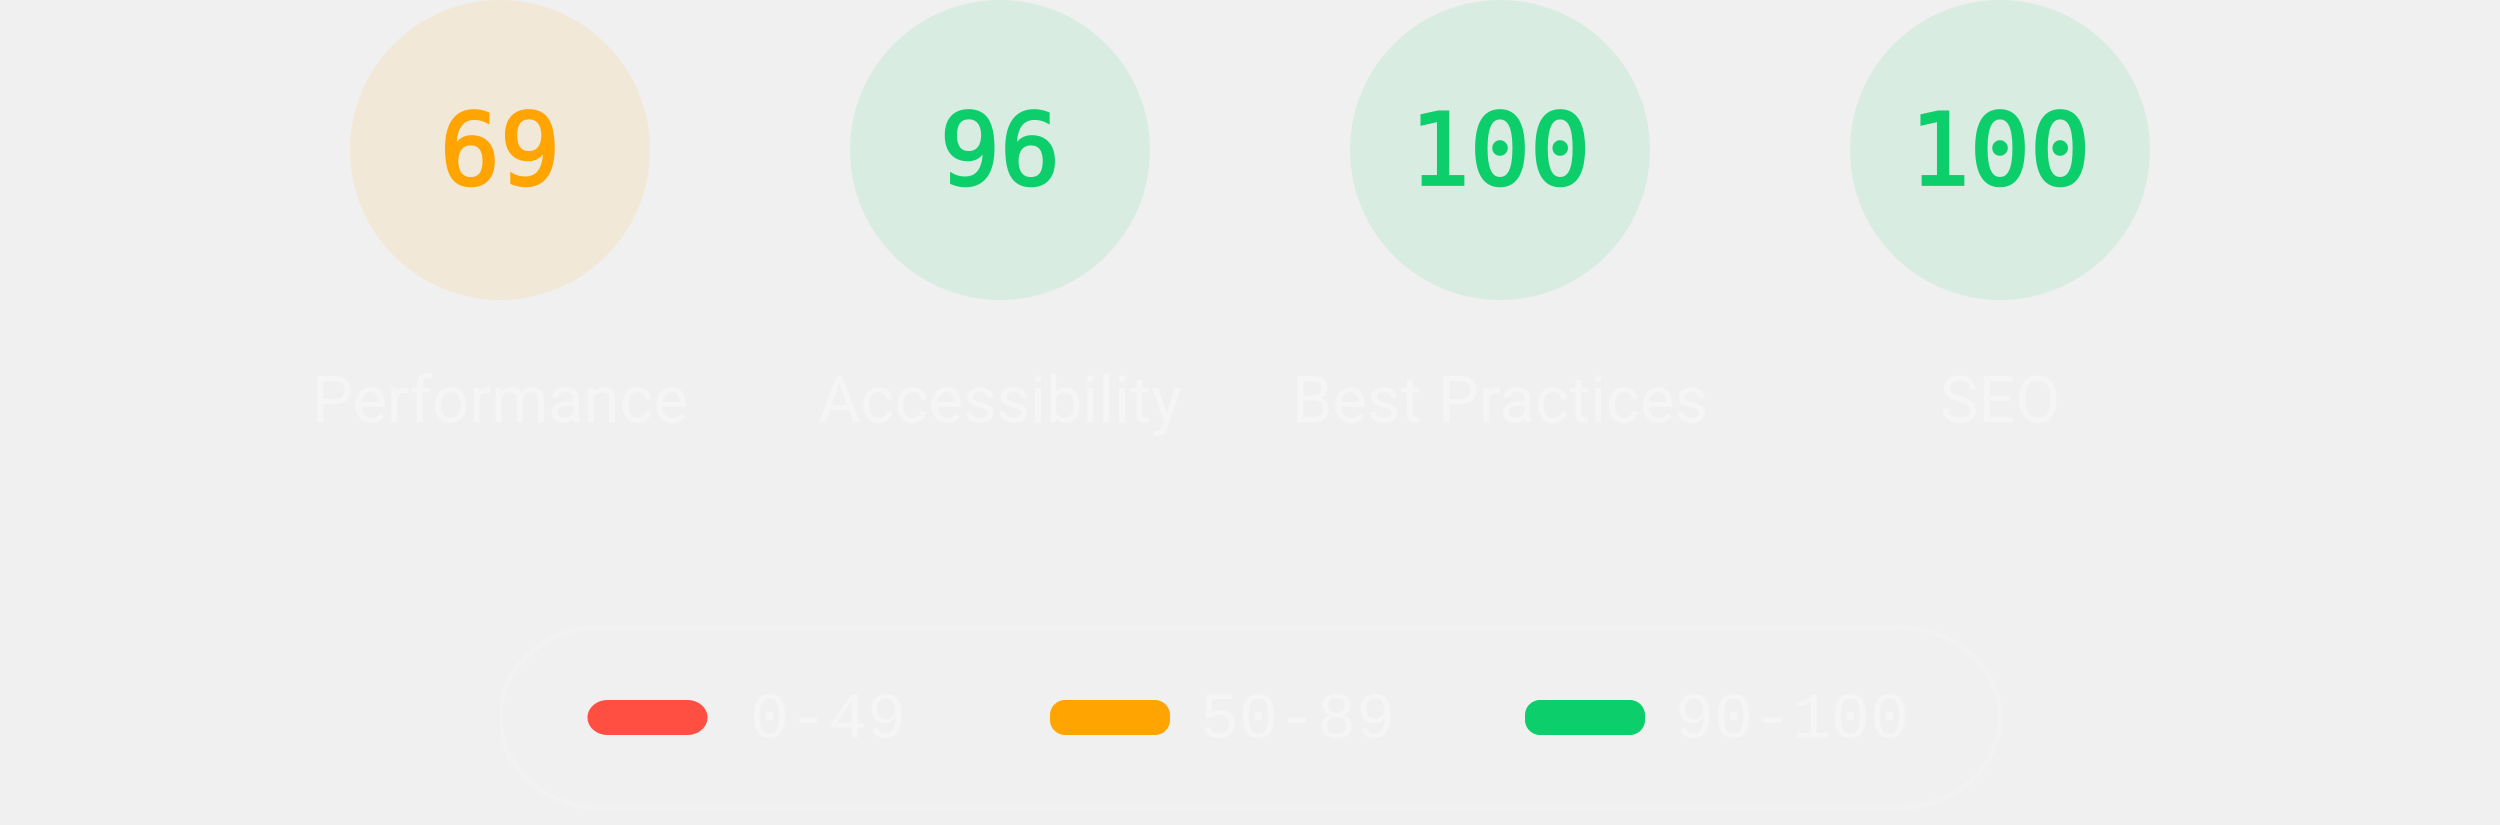
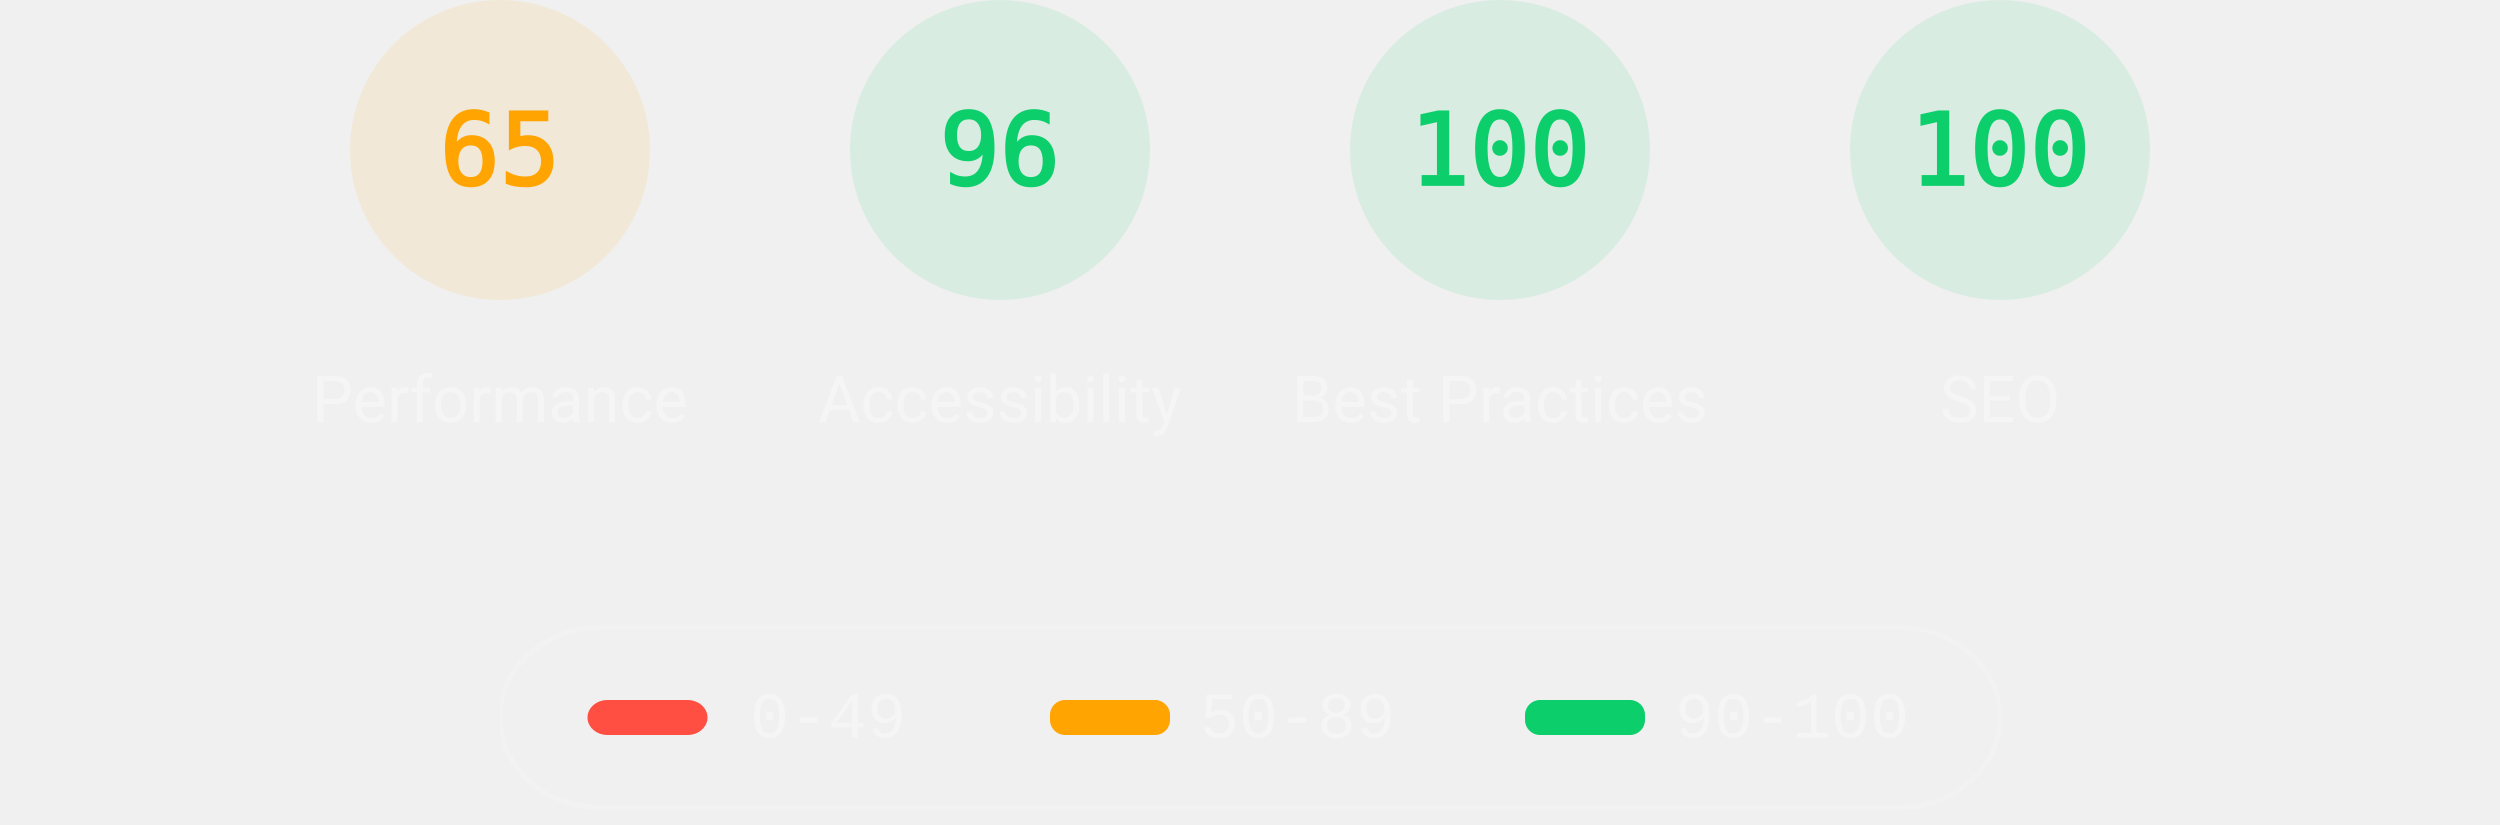
<svg xmlns="http://www.w3.org/2000/svg" class="theme--dark" fill="none" width="1000" height="330">
  <style>
			.gauge-base {
				opacity: 0.1
			}

			.gauge-arc {
				fill: none;
				animation-delay: 250ms;
				stroke-linecap: round;
				transform: rotate(-90deg);
				transform-origin: 100px 60px;
				animation: load-gauge 1s ease forwards
			}

			.guage-text {
				font-size: 40px;
				font-family: monospace;
				text-align: center
			}

			.guage-red {
				color: #ff4e42;
				fill: #ff4e42;
				stroke: #ff4e42
			}
			.guage-orange {
				color: #ffa400;
				fill: #ffa400;
				stroke: #ffa400
			}
			.guage-green {
				color: #0cce6b;
				fill: #0cce6b;
				stroke: #0cce6b
			}
			.theme--agnostic .guage-undefined {
				color: #5c5c5c;
				fill: #5c5c5c;
				stroke: #5c5c5c
			}
			.theme--light .guage-undefined {
				color: #1e1e1e;
				fill: #1e1e1e;
				stroke: #1e1e1e
			}
			.theme--dark .guage-undefined {
				color: #f5f5f5;
				fill: #f5f5f5;
				stroke: #f5f5f5
			}

			.guage-title {
				stroke: none;
				font-size: 26px;
				line-height: 26px;
				font-family: Roboto, Halvetica, Arial, sans-serif
			}
			.metric.guage-title {
				font-family: 'Courier New', Courier, monospace
			}
			.theme--agnostic .guage-title {
				color: #737373;
				fill: #737373
			}
			.theme--light .guage-title {
				color: #212121;
				fill: #212121
			}
			.theme--dark .guage-title {
				color: #f5f5f5;
				fill: #f5f5f5
			}

			@keyframes load-gauge {
				from {
					stroke-dasharray: 0 352.858
				}
			}
			.lh-gauge--pwa__disc {
				fill: #e0e0e0
			}
			.lh-gauge--pwa__logo {
				position: relative;
				fill: #b0b0b0
			}
			.lh-gauge--pwa__invisible {
				display: none
			}
			.lh-gauge--pwa__visible {
				display: inline
			}
			.guage-invisible {
				display: none
			}
			.lh-gauge--pwa__logo--primary-color {
				fill: #304ffe
			}
			.theme--agnostic .lh-gauge--pwa__logo--secondary-color {
				fill: #787878
			}
			.theme--light .lh-gauge--pwa__logo--secondary-color {
				fill: #3d3d3d
			}
			.theme--dark .lh-gauge--pwa__logo--secondary-color {
				fill: #d8b6b6
			}
			.theme--light #svg_2 {
				stroke: #00000022
			}
			.theme--agnostic #svg_2 {
				stroke: #616161
			}
			.theme--light #svg_2 {
				stroke: #00000022
			}
			.theme--dark #svg_2 {
				stroke: #f5f5f566
			}
		</style>
  <svg class="guage-div guage-perf guage-orange" viewBox="0 0 200 200" width="200" height="200" x="100" y="0">
    <circle class="gauge-base" r="56" cx="100" cy="60" stroke-width="8" />
-     <circle class="gauge-arc guage-arc-1" r="56" cx="100" cy="60" stroke-width="8" style="stroke-dasharray: 242.782, 351.858;" />
-     <text class="guage-text" x="100px" y="60px" alignment-baseline="central" dominant-baseline="central" text-anchor="middle">69</text>
+     <circle class="gauge-arc guage-arc-1" r="56" cx="100" cy="60" stroke-width="8" style="stroke-dasharray: 228.708, 351.858;" />
+     <text class="guage-text" x="100px" y="60px" alignment-baseline="central" dominant-baseline="central" text-anchor="middle">65</text>
    <text class="guage-title" x="100px" y="160px" alignment-baseline="central" dominant-baseline="central" text-anchor="middle">Performance</text>
  </svg>
  <svg class="guage-div guage-acc guage-green" viewBox="0 0 200 200" width="200" height="200" x="300" y="0">
    <circle class="gauge-base" r="56" cx="100" cy="60" stroke-width="8" />
    <circle class="gauge-arc guage-arc-2" r="56" cx="100" cy="60" stroke-width="8" style="stroke-dasharray: 337.784, 351.858;" />
    <text class="guage-text" x="100px" y="60px" alignment-baseline="central" dominant-baseline="central" text-anchor="middle">96</text>
    <text class="guage-title" x="100px" y="160px" alignment-baseline="central" dominant-baseline="central" text-anchor="middle">Accessibility</text>
  </svg>
  <svg class="guage-div guage-best guage-green" viewBox="0 0 200 200" width="200" height="200" x="500" y="0">
    <circle class="gauge-base" r="56" cx="100" cy="60" stroke-width="8" />
    <circle class="gauge-arc guage-arc-3" r="56" cx="100" cy="60" stroke-width="8" style="stroke-dasharray: 351.858, 351.858;" />
    <text class="guage-text" x="100px" y="60px" alignment-baseline="central" dominant-baseline="central" text-anchor="middle">100</text>
    <text class="guage-title" x="100px" y="160px" alignment-baseline="central" dominant-baseline="central" text-anchor="middle">Best Practices</text>
  </svg>
  <svg class="guage-div guage-seo guage-green" viewBox="0 0 200 200" width="200" height="200" x="700" y="0">
    <circle class="gauge-base" r="56" cx="100" cy="60" stroke-width="8" />
    <circle class="gauge-arc guage-arc-4" r="56" cx="100" cy="60" stroke-width="8" style="stroke-dasharray: 351.858, 351.858;" />
    <text class="guage-text" x="100px" y="60px" alignment-baseline="central" dominant-baseline="central" text-anchor="middle">100</text>
    <text class="guage-title" x="100px" y="160px" alignment-baseline="central" dominant-baseline="central" text-anchor="middle">SEO</text>
  </svg>
  <svg class="guage-div guage-pwa guage-invisible" viewBox="0 0 200 200" width="200" height="200" x="900" y="0">
    <svg viewBox="0 0 60 60" width="112" height="112" x="44" y="4">
      <defs>
        <linearGradient id="lh-gauge--pwa__check-circle__gradient-0" x1="50%" y1="0%" x2="50%" y2="100%">
          <stop stop-color="#00C852" offset="0%" />
          <stop stop-color="#009688" offset="100%" />
        </linearGradient>
        <linearGradient id="lh-gauge--pwa__installable__shadow-gradient-0" x1="76.056%" x2="24.111%" y1="82.995%" y2="24.735%">
          <stop stop-color="#A5D6A7" offset="0%" />
          <stop stop-color="#80CBC4" offset="100%" />
        </linearGradient>
        <linearGradient id="lh-gauge--pwa__fast-reliable__shadow-gradient-0" x1="76.056%" y1="82.995%" x2="25.678%" y2="26.493%">
          <stop stop-color="#64B5F6" offset="0%" />
          <stop stop-color="#2979FF" offset="100%" />
        </linearGradient>
        <g id="lh-gauge--pwa__fast-reliable-badge-0">
          <circle fill="#FFFFFF" cx="10" cy="10" r="10" />
          <path fill="#304FFE" d="M10 3.58l5.25 2.34v3.5c0 3.23-2.24 6.26-5.25 7-3.01-.74-5.25-3.77-5.25-7v-3.5L10 3.58zm-.47 10.74l2.76-4.83.03-.07c.04-.08 0-.24-.22-.24h-1.64l.47-3.26h-.47l-2.7 4.77c-.02.01.05-.1-.04.05-.09.16-.1.31.18.31h1.63l-.47 3.27h.47z" />
        </g>
        <g id="lh-gauge--pwa__installable-badge-0">
          <circle fill="#FFFFFF" cx="10" cy="10" r="10" />
          <path fill="#009688" d="M10 4.167A5.835 5.835 0 0 0 4.167 10 5.835 5.835 0 0 0 10 15.833 5.835 5.835 0 0 0 15.833 10 5.835 5.835 0 0 0 10 4.167zm2.917 6.416h-2.334v2.334H9.417v-2.334H7.083V9.417h2.334V7.083h1.166v2.334h2.334v1.166z" />
        </g>
      </defs>
      <g stroke="none" fill-rule="nonzero">
        <circle class="lh-gauge--pwa__disc" cx="30" cy="30" r="30" />
        <g class="lh-gauge--pwa__logo">
          <path d="M35.66 19.39l.7-1.75h2L37.4 15 38.6 12l3.4 9h-2.51l-.58-1.61z" />
          <path d="M33.52 21l3.65-9h-2.42l-2.5 5.82L30.5 12h-1.86l-1.9 5.82-1.35-2.65-1.21 3.72L25.4 21h2.38l1.72-5.2 1.64 5.2z" />
          <path fill-rule="nonzero" d="M20.3 17.91h1.48c.45 0 .85-.05 1.2-.15l.39-1.18 1.07-3.3a2.64 2.64 0 0 0-.28-.37c-.55-.6-1.36-.91-2.42-.91H18v9h2.3V17.9zm1.96-3.84c.22.22.33.5.33.87 0 .36-.1.65-.29.87-.2.23-.59.35-1.15.35h-.86v-2.41h.87c.52 0 .89.1 1.1.32z" />
        </g>
        <rect class="lh-gauge--pwa__component lh-gauge--pwa__na-line lh-gauge--pwa__invisible" fill="#FFFFFF" x="20" y="32" width="20" height="4" rx="2" />
        <g class="lh-gauge--pwa__component lh-gauge--pwa__fast-reliable-badge lh-gauge--pwa__invisible" transform="translate(20, 29)">
          <path fill="url(#lh-gauge--pwa__fast-reliable__shadow-gradient-0)" d="M33.63 19.49A30 30 0 0 1 16.2 30.36L3 17.14 17.14 3l16.49 16.49z" />
          <use href="#lh-gauge--pwa__fast-reliable-badge-0" />
        </g>
        <g class="lh-gauge--pwa__component lh-gauge--pwa__installable-badge lh-gauge--pwa__invisible" transform="translate(20, 29)">
          <path fill="url(#lh-gauge--pwa__installable__shadow-gradient-0)" d="M33.629 19.487c-4.272 5.453-10.391 9.39-17.415 10.869L3 17.142 17.142 3 33.63 19.487z" />
          <use href="#lh-gauge--pwa__installable-badge-0" />
        </g>
        <g class="lh-gauge--pwa__component lh-gauge--pwa__fast-reliable-installable-badges lh-gauge--pwa__invisible">
          <g transform="translate(8, 29)">
            <path fill="url(#lh-gauge--pwa__fast-reliable__shadow-gradient-0)" d="M16.321 30.463L3 17.143 17.142 3l22.365 22.365A29.864 29.864 0 0 1 22 31c-1.942 0-3.84-.184-5.679-.537z" />
            <use href="#lh-gauge--pwa__fast-reliable-badge-0" />
          </g>
          <g transform="translate(32, 29)">
            <path fill="url(#lh-gauge--pwa__installable__shadow-gradient-0)" d="M25.982 11.84a30.107 30.107 0 0 1-13.08 15.203L3 17.143 17.142 3l8.84 8.84z" />
            <use href="#lh-gauge--pwa__installable-badge-0" />
          </g>
        </g>
        <g class="lh-gauge--pwa__component lh-gauge--pwa__check-circle lh-gauge--pwa__invisible" transform="translate(18, 28)">
          <circle fill="#FFFFFF" cx="12" cy="12" r="12" />
          <path fill="url(#lh-gauge--pwa__check-circle__gradient-0)" d="M12 2a10 10 0 1 0 0 20 10 10 0 0 0 0-20zm-2 15l-5-5 1.41-1.41L10 14.17l7.59-7.59L19 8l-9 9z" />
        </g>
      </g>
    </svg>
    <text class="guage-title" y="160px" alignment-baseline="central" dominant-baseline="central" text-anchor="middle">
      <tspan x="100px" dy="-6px">Progressive</tspan>
      <tspan x="100px" dy="30px">Web App</tspan>
    </text>
  </svg>
  <svg width="604" height="76" x="200" y="250">
    <g>
      <rect fill="none" id="canvas_background" height="80" width="604" y="-1" x="-1" />
      <g display="none" overflow="visible" y="0" x="0" height="100%" width="100%" id="canvasGrid">
        <rect fill="url(#gridpattern)" stroke-width="0" y="0" x="0" height="100%" width="100%" />
      </g>
    </g>
    <g>
      <rect fill-opacity="0" stroke-width="2" rx="40" id="svg_2" height="72" width="600" y="1" x="0" fill="#000000" />
      <rect stroke="#000" rx="8" id="svg_3" height="14" width="48" y="30" x="35" stroke-opacity="null" stroke-width="0" fill="#ff4e42" />
      <rect stroke="#000" rx="6" id="svg_4" height="14" width="48" y="30" x="220" stroke-opacity="null" stroke-width="0" fill="#ffa400" />
      <rect stroke="#000" rx="6" id="svg_5" height="14" width="48" y="30" x="410" stroke-opacity="null" stroke-width="0" fill="#0cce6b" />
      <text class="metric guage-title" xml:space="preserve" text-anchor="start" font-size="26" id="svg_6" y="45" x="100" stroke-opacity="null" stroke-width="0" stroke="#000">0-49</text>
      <text class="metric guage-title" xml:space="preserve" text-anchor="start" font-size="26" id="svg_7" y="45" x="280" stroke-opacity="null" stroke-width="0" stroke="#000">50-89</text>
      <text class="metric guage-title" xml:space="preserve" text-anchor="start" font-size="26" id="svg_8" y="45" x="470" stroke-opacity="null" stroke-width="0" stroke="#000">90-100</text>
    </g>
  </svg>
</svg>
